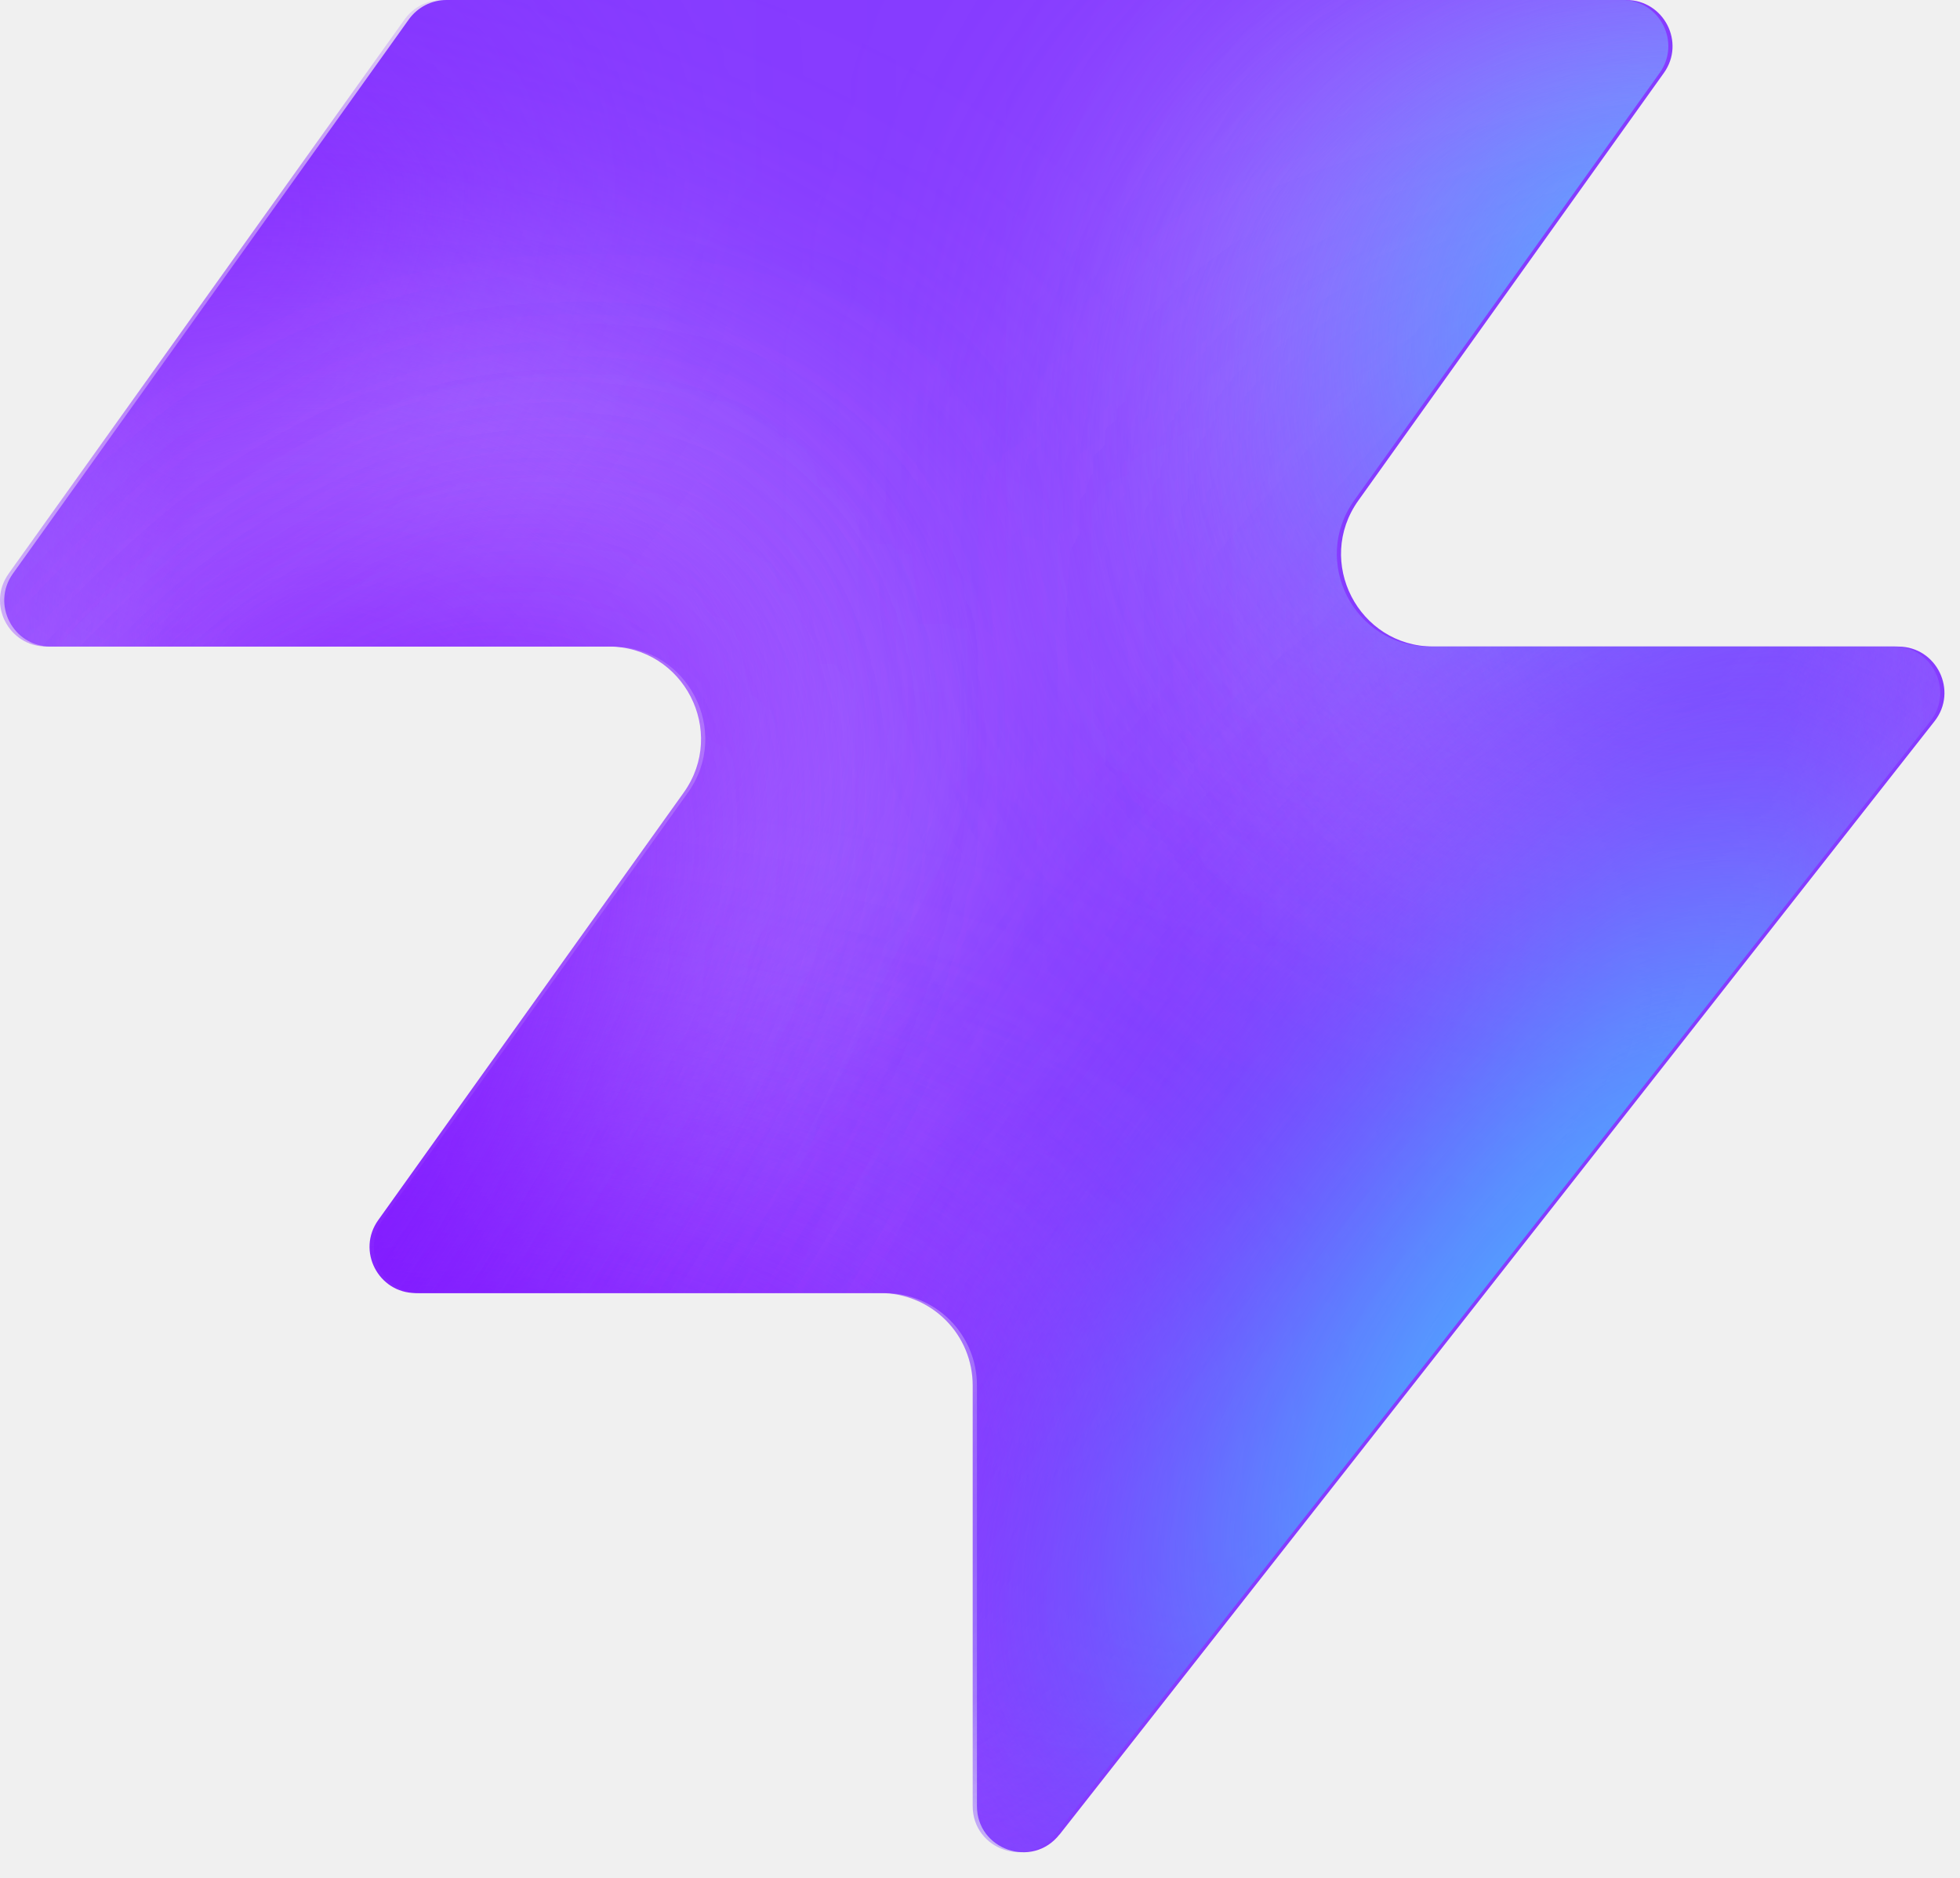
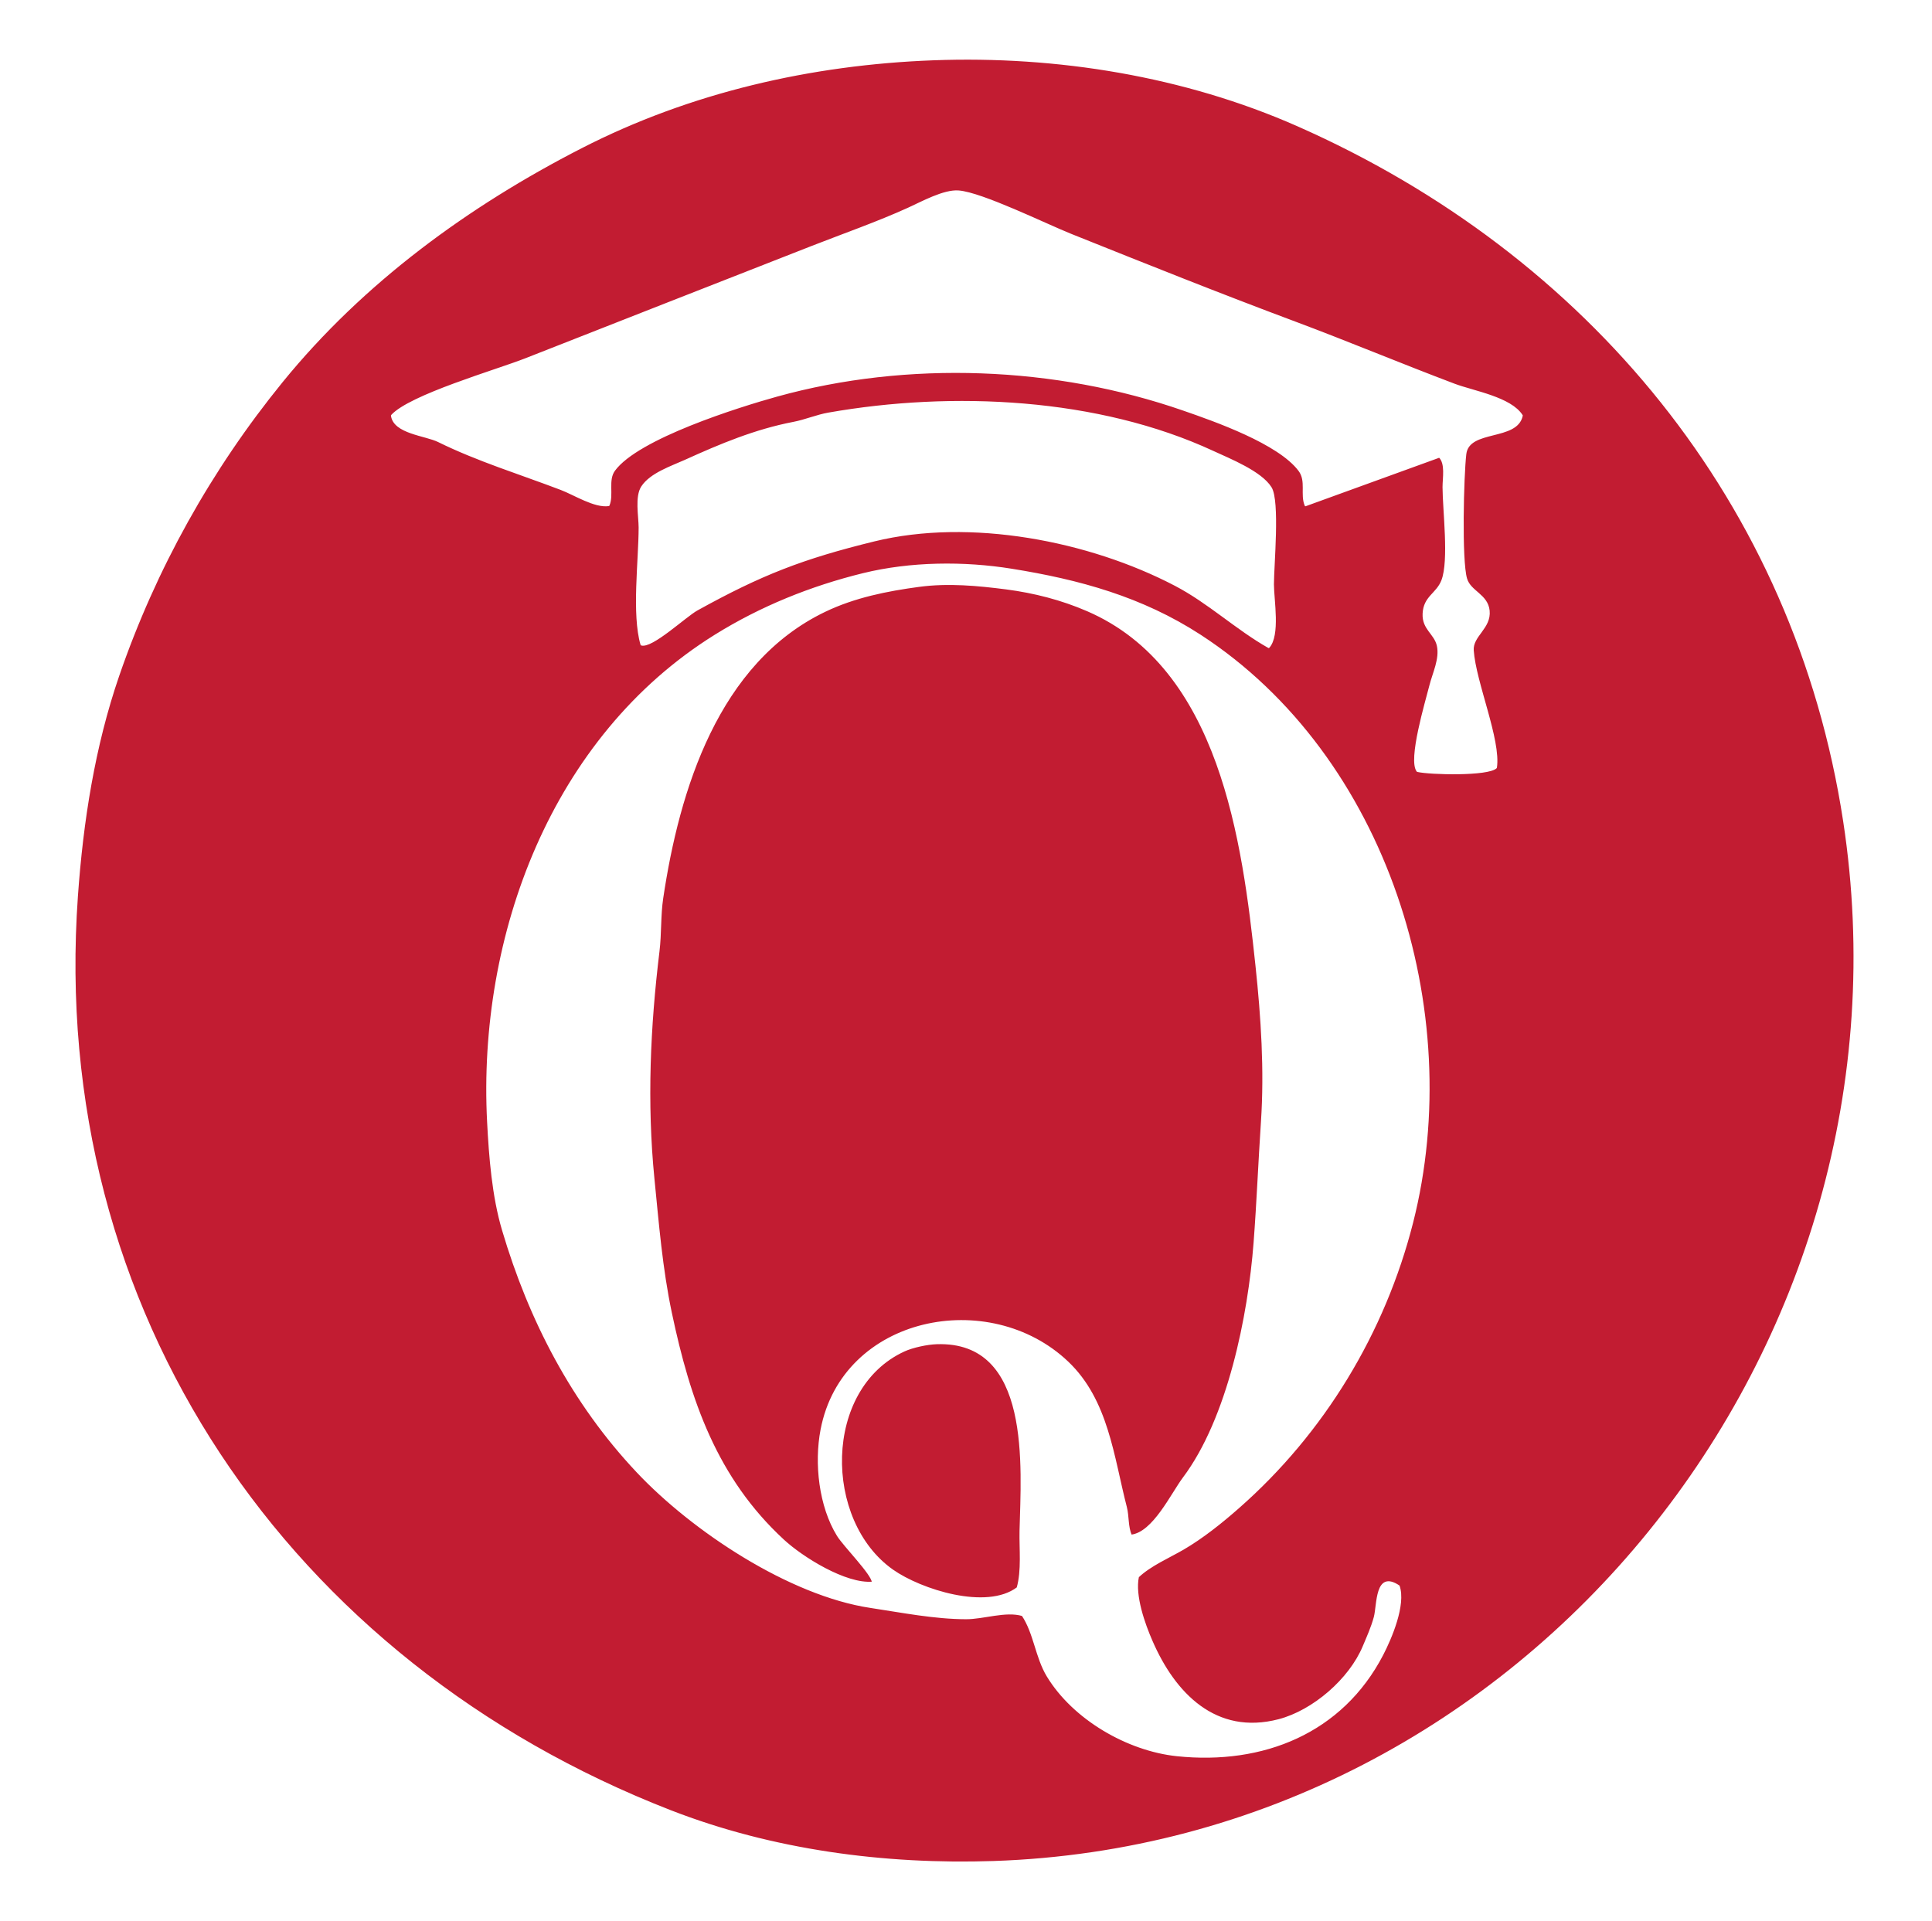
- <svg xmlns="http://www.w3.org/2000/svg" width="48" height="46" fill="none" viewBox="0 0 48 46">
-   <path fill="#863bff" d="M25.946 44.938c-.664.845-2.021.375-2.021-.698V33.937a2.26 2.26 0 0 0-2.262-2.262H10.287c-.92 0-1.456-1.04-.92-1.788l7.48-10.471c1.07-1.497 0-3.578-1.842-3.578H1.237c-.92 0-1.456-1.04-.92-1.788L10.013.474c.214-.297.556-.474.92-.474h28.894c.92 0 1.456 1.04.92 1.788l-7.48 10.471c-1.07 1.498 0 3.579 1.842 3.579h11.377c.943 0 1.473 1.088.89 1.83L25.947 44.94z" style="fill:#863bff;fill:color(display-p3 .525 .23 1);fill-opacity:1" />
-   <mask id="a" width="48" height="46" x="0" y="0" maskUnits="userSpaceOnUse" style="mask-type:alpha">
-     <path fill="#000" d="M25.842 44.938c-.664.844-2.021.375-2.021-.698V33.937a2.26 2.26 0 0 0-2.262-2.262H10.183c-.92 0-1.456-1.04-.92-1.788l7.48-10.471c1.07-1.498 0-3.579-1.842-3.579H1.133c-.92 0-1.456-1.04-.92-1.787L9.91.473c.214-.297.556-.474.92-.474h28.894c.92 0 1.456 1.04.92 1.788l-7.48 10.471c-1.07 1.498 0 3.578 1.842 3.578h11.377c.943 0 1.473 1.088.89 1.832L25.843 44.94z" style="fill:#000;fill-opacity:1" />
-   </mask>
-   <g mask="url(#a)">
-     <g filter="url(#b)">
-       <ellipse cx="5.508" cy="14.704" fill="#ede6ff" rx="5.508" ry="14.704" style="fill:#ede6ff;fill:color(display-p3 .927 .903 1);fill-opacity:1" transform="matrix(.00324 1 1 -.00324 -4.47 31.516)" />
-     </g>
-     <g filter="url(#c)">
-       <ellipse cx="10.399" cy="29.851" fill="#ede6ff" rx="10.399" ry="29.851" style="fill:#ede6ff;fill:color(display-p3 .927 .903 1);fill-opacity:1" transform="matrix(.00324 1 1 -.00324 -39.328 7.883)" />
-     </g>
-     <g filter="url(#d)">
-       <ellipse cx="5.508" cy="30.487" fill="#7e14ff" rx="5.508" ry="30.487" style="fill:#7e14ff;fill:color(display-p3 .492 .077 1);fill-opacity:1" transform="rotate(89.814 -25.913 -14.639)scale(1 -1)" />
-     </g>
-     <g filter="url(#e)">
-       <ellipse cx="5.508" cy="30.599" fill="#7e14ff" rx="5.508" ry="30.599" style="fill:#7e14ff;fill:color(display-p3 .492 .077 1);fill-opacity:1" transform="rotate(89.814 -32.644 -3.334)scale(1 -1)" />
-     </g>
-     <g filter="url(#f)">
-       <ellipse cx="5.508" cy="30.599" fill="#7e14ff" rx="5.508" ry="30.599" style="fill:#7e14ff;fill:color(display-p3 .492 .077 1);fill-opacity:1" transform="matrix(.00324 1 1 -.00324 -34.34 30.47)" />
-     </g>
-     <g filter="url(#g)">
-       <ellipse cx="14.072" cy="22.078" fill="#ede6ff" rx="14.072" ry="22.078" style="fill:#ede6ff;fill:color(display-p3 .927 .903 1);fill-opacity:1" transform="rotate(93.35 24.506 48.493)scale(-1 1)" />
-     </g>
-     <g filter="url(#h)">
-       <ellipse cx="3.47" cy="21.501" fill="#7e14ff" rx="3.47" ry="21.501" style="fill:#7e14ff;fill:color(display-p3 .492 .077 1);fill-opacity:1" transform="rotate(89.009 28.708 47.59)scale(-1 1)" />
-     </g>
-     <g filter="url(#i)">
-       <ellipse cx="3.47" cy="21.501" fill="#7e14ff" rx="3.47" ry="21.501" style="fill:#7e14ff;fill:color(display-p3 .492 .077 1);fill-opacity:1" transform="rotate(89.009 28.708 47.59)scale(-1 1)" />
-     </g>
-     <g filter="url(#j)">
-       <ellipse cx=".387" cy="8.972" fill="#7e14ff" rx="4.407" ry="29.108" style="fill:#7e14ff;fill:color(display-p3 .492 .077 1);fill-opacity:1" transform="rotate(39.51 .387 8.972)" />
-     </g>
-     <g filter="url(#k)">
-       <ellipse cx="47.523" cy="-6.092" fill="#7e14ff" rx="4.407" ry="29.108" style="fill:#7e14ff;fill:color(display-p3 .492 .077 1);fill-opacity:1" transform="rotate(37.892 47.523 -6.092)" />
-     </g>
-     <g filter="url(#l)">
-       <ellipse cx="41.412" cy="6.333" fill="#47bfff" rx="5.971" ry="9.665" style="fill:#47bfff;fill:color(display-p3 .28 .748 1);fill-opacity:1" transform="rotate(37.892 41.412 6.333)" />
-     </g>
-     <g filter="url(#m)">
-       <ellipse cx="-1.879" cy="38.332" fill="#7e14ff" rx="4.407" ry="29.108" style="fill:#7e14ff;fill:color(display-p3 .492 .077 1);fill-opacity:1" transform="rotate(37.892 -1.88 38.332)" />
-     </g>
-     <g filter="url(#n)">
-       <ellipse cx="-1.879" cy="38.332" fill="#7e14ff" rx="4.407" ry="29.108" style="fill:#7e14ff;fill:color(display-p3 .492 .077 1);fill-opacity:1" transform="rotate(37.892 -1.88 38.332)" />
-     </g>
-     <g filter="url(#o)">
-       <ellipse cx="35.651" cy="29.907" fill="#7e14ff" rx="4.407" ry="29.108" style="fill:#7e14ff;fill:color(display-p3 .492 .077 1);fill-opacity:1" transform="rotate(37.892 35.651 29.907)" />
-     </g>
-     <g filter="url(#p)">
-       <ellipse cx="38.418" cy="32.4" fill="#47bfff" rx="5.971" ry="15.297" style="fill:#47bfff;fill:color(display-p3 .28 .748 1);fill-opacity:1" transform="rotate(37.892 38.418 32.4)" />
-     </g>
-   </g>
-   <defs>
-     <filter id="b" width="60.045" height="41.654" x="-19.77" y="16.149" color-interpolation-filters="sRGB" filterUnits="userSpaceOnUse">
-       <feFlood flood-opacity="0" result="BackgroundImageFix" />
-       <feBlend in="SourceGraphic" in2="BackgroundImageFix" result="shape" />
-       <feGaussianBlur result="effect1_foregroundBlur_2002_17158" stdDeviation="7.659" />
-     </filter>
-     <filter id="c" width="90.34" height="51.437" x="-54.613" y="-7.533" color-interpolation-filters="sRGB" filterUnits="userSpaceOnUse">
-       <feFlood flood-opacity="0" result="BackgroundImageFix" />
-       <feBlend in="SourceGraphic" in2="BackgroundImageFix" result="shape" />
-       <feGaussianBlur result="effect1_foregroundBlur_2002_17158" stdDeviation="7.659" />
-     </filter>
-     <filter id="d" width="79.355" height="29.4" x="-49.64" y="2.03" color-interpolation-filters="sRGB" filterUnits="userSpaceOnUse">
-       <feFlood flood-opacity="0" result="BackgroundImageFix" />
-       <feBlend in="SourceGraphic" in2="BackgroundImageFix" result="shape" />
-       <feGaussianBlur result="effect1_foregroundBlur_2002_17158" stdDeviation="4.596" />
-     </filter>
-     <filter id="e" width="79.579" height="29.4" x="-45.045" y="20.029" color-interpolation-filters="sRGB" filterUnits="userSpaceOnUse">
-       <feFlood flood-opacity="0" result="BackgroundImageFix" />
-       <feBlend in="SourceGraphic" in2="BackgroundImageFix" result="shape" />
-       <feGaussianBlur result="effect1_foregroundBlur_2002_17158" stdDeviation="4.596" />
-     </filter>
-     <filter id="f" width="79.579" height="29.4" x="-43.513" y="21.178" color-interpolation-filters="sRGB" filterUnits="userSpaceOnUse">
-       <feFlood flood-opacity="0" result="BackgroundImageFix" />
-       <feBlend in="SourceGraphic" in2="BackgroundImageFix" result="shape" />
-       <feGaussianBlur result="effect1_foregroundBlur_2002_17158" stdDeviation="4.596" />
-     </filter>
-     <filter id="g" width="74.749" height="58.852" x="15.756" y="-17.901" color-interpolation-filters="sRGB" filterUnits="userSpaceOnUse">
-       <feFlood flood-opacity="0" result="BackgroundImageFix" />
-       <feBlend in="SourceGraphic" in2="BackgroundImageFix" result="shape" />
-       <feGaussianBlur result="effect1_foregroundBlur_2002_17158" stdDeviation="7.659" />
-     </filter>
-     <filter id="h" width="61.377" height="25.362" x="23.548" y="2.284" color-interpolation-filters="sRGB" filterUnits="userSpaceOnUse">
-       <feFlood flood-opacity="0" result="BackgroundImageFix" />
-       <feBlend in="SourceGraphic" in2="BackgroundImageFix" result="shape" />
-       <feGaussianBlur result="effect1_foregroundBlur_2002_17158" stdDeviation="4.596" />
-     </filter>
-     <filter id="i" width="61.377" height="25.362" x="23.548" y="2.284" color-interpolation-filters="sRGB" filterUnits="userSpaceOnUse">
-       <feFlood flood-opacity="0" result="BackgroundImageFix" />
-       <feBlend in="SourceGraphic" in2="BackgroundImageFix" result="shape" />
-       <feGaussianBlur result="effect1_foregroundBlur_2002_17158" stdDeviation="4.596" />
-     </filter>
-     <filter id="j" width="56.045" height="63.649" x="-27.636" y="-22.853" color-interpolation-filters="sRGB" filterUnits="userSpaceOnUse">
-       <feFlood flood-opacity="0" result="BackgroundImageFix" />
-       <feBlend in="SourceGraphic" in2="BackgroundImageFix" result="shape" />
-       <feGaussianBlur result="effect1_foregroundBlur_2002_17158" stdDeviation="4.596" />
-     </filter>
-     <filter id="k" width="54.814" height="64.646" x="20.116" y="-38.415" color-interpolation-filters="sRGB" filterUnits="userSpaceOnUse">
-       <feFlood flood-opacity="0" result="BackgroundImageFix" />
-       <feBlend in="SourceGraphic" in2="BackgroundImageFix" result="shape" />
-       <feGaussianBlur result="effect1_foregroundBlur_2002_17158" stdDeviation="4.596" />
-     </filter>
-     <filter id="l" width="33.541" height="35.313" x="24.641" y="-11.323" color-interpolation-filters="sRGB" filterUnits="userSpaceOnUse">
-       <feFlood flood-opacity="0" result="BackgroundImageFix" />
-       <feBlend in="SourceGraphic" in2="BackgroundImageFix" result="shape" />
-       <feGaussianBlur result="effect1_foregroundBlur_2002_17158" stdDeviation="4.596" />
-     </filter>
-     <filter id="m" width="54.814" height="64.646" x="-29.286" y="6.009" color-interpolation-filters="sRGB" filterUnits="userSpaceOnUse">
-       <feFlood flood-opacity="0" result="BackgroundImageFix" />
-       <feBlend in="SourceGraphic" in2="BackgroundImageFix" result="shape" />
-       <feGaussianBlur result="effect1_foregroundBlur_2002_17158" stdDeviation="4.596" />
-     </filter>
-     <filter id="n" width="54.814" height="64.646" x="-29.286" y="6.009" color-interpolation-filters="sRGB" filterUnits="userSpaceOnUse">
-       <feFlood flood-opacity="0" result="BackgroundImageFix" />
-       <feBlend in="SourceGraphic" in2="BackgroundImageFix" result="shape" />
-       <feGaussianBlur result="effect1_foregroundBlur_2002_17158" stdDeviation="4.596" />
-     </filter>
-     <filter id="o" width="54.814" height="64.646" x="8.244" y="-2.416" color-interpolation-filters="sRGB" filterUnits="userSpaceOnUse">
-       <feFlood flood-opacity="0" result="BackgroundImageFix" />
-       <feBlend in="SourceGraphic" in2="BackgroundImageFix" result="shape" />
-       <feGaussianBlur result="effect1_foregroundBlur_2002_17158" stdDeviation="4.596" />
-     </filter>
-     <filter id="p" width="39.409" height="43.623" x="18.713" y="10.588" color-interpolation-filters="sRGB" filterUnits="userSpaceOnUse">
-       <feFlood flood-opacity="0" result="BackgroundImageFix" />
-       <feBlend in="SourceGraphic" in2="BackgroundImageFix" result="shape" />
-       <feGaussianBlur result="effect1_foregroundBlur_2002_17158" stdDeviation="4.596" />
-     </filter>
-   </defs>
+ <svg xmlns="http://www.w3.org/2000/svg" viewBox="0 0 351 349" width="351" height="349">
+   <path d="M169.57 10.83C192.03 9.99 215.18 13.75 235.7 22.8C288.5 46.11 326.13 91.34 334.98 149.17C349.6 244.68 277.52 335.01 180.5 338.26C160.66 338.92 140.28 336.21 121.82 329.02C52.44 302.03 8.65 238.43 14.03 162.83C14.99 149.26 17.12 135.59 21.55 122.73C28.23 103.33 38.29 85.29 51.22 69.39C65.95 51.27 85.1 37.33 105.64 26.81C125.38 16.69 147.39 11.66 169.57 10.83ZM276.53 75.5C274.45 72.23 267.76 71.16 264.29 69.86C254.58 66.2 244.96 62.16 235.27 58.54C221.62 53.44 208.05 48.01 194.55 42.6C189.94 40.75 178.45 35.08 174.16 34.73C171.49 34.51 167.44 36.76 165.03 37.85C159.39 40.41 153.35 42.52 147.59 44.77C130.2 51.56 112.87 58.4 95.42 65.24C90.11 67.32 74.45 71.83 71.15 75.5C71.56 78.71 77.29 79.04 79.64 80.2C86.74 83.7 94.51 86.08 101.91 88.9C104.34 89.82 108.04 92.21 110.6 91.83C111.43 89.9 110.31 87.25 111.62 85.46C115.9 79.6 134.19 73.87 141.15 71.94C164.9 65.35 191.77 66.41 215.01 74.49C220.73 76.47 232.31 80.53 236.02 85.49C237.46 87.4 236.29 89.85 237.17 91.86C245.28 88.92 253.39 85.98 261.5 83.03C262.73 84.21 262.2 86.87 262.2 88.5C262.21 92.71 263.39 101.82 261.99 105.47C261.04 107.93 258.72 108.39 258.58 111.5C258.45 114.31 260.68 115.1 261.17 117.32C261.69 119.72 260.37 122.31 259.8 124.6C259.09 127.44 255.86 138.11 257.5 140.13C259.76 140.66 270.38 140.93 271.83 139.48C272.59 134.44 268.01 123.97 267.62 118.17C267.44 115.52 270.83 114.12 270.51 110.96C270.21 108.04 267.11 107.52 266.41 105.15C265.42 101.81 265.81 86.4 266.27 82.5C266.83 77.87 275.61 80.07 276.53 75.5ZM230.5 117.63C232.5 115.44 231.33 109.04 231.32 106.17C231.32 102.74 232.43 91.03 230.9 88.59C229.09 85.7 223.42 83.45 220.44 82.07C199.5 72.35 173.03 71.13 150.52 75.09C148.39 75.46 146.32 76.36 144.18 76.77C137.2 78.11 130.91 80.75 124.49 83.66C122.02 84.78 118.2 86.03 116.62 88.44C115.44 90.23 116.14 93.77 116.15 95.83C116.15 101.81 114.87 111.64 116.5 117.15C118.41 117.78 124.5 112 126.64 110.81C138.33 104.34 145.84 101.43 158.82 98.25C176.24 93.98 197.86 98.14 213.5 106.32C219.56 109.48 224.61 114.3 230.5 117.63ZM206.79 286.5C209.01 284.4 212.32 282.99 214.96 281.46C218.51 279.39 221.99 276.6 225.06 273.89C240.51 260.3 251.53 242.1 256.6 222.15C266.38 183.67 251.91 137.45 218.07 115.44C207.46 108.55 196.09 105.43 183.8 103.46C175.11 102.06 165.42 102.15 156.82 104.26C147.32 106.6 138.26 110.25 129.93 115.43C100.26 133.9 86.87 170.03 88.62 203.83C88.95 210.23 89.5 217.32 91.33 223.49C96.18 239.87 103.98 254.92 115.75 267.42C125.8 278.1 143.44 289.82 158.17 292.03C163.82 292.88 169.78 294.07 175.5 294.08C178.71 294.09 182.69 292.6 185.75 293.5C187.93 296.77 188.21 301.12 190.29 304.54C195.02 312.34 204.85 318.03 213.83 318.97C229.47 320.6 243.8 314.84 251.17 300.67C252.74 297.65 255.33 291.56 254.16 288.17C249.87 285.29 250.32 291.57 249.71 293.84C249.25 295.58 248.4 297.49 247.69 299.17C245.19 305.14 238.59 310.85 232.33 312.49C220.83 315.49 213.37 307.64 209.28 298.22C207.9 295.07 206.06 289.91 206.79 286.5ZM205.5 278.96C204.81 277.38 205.03 275.53 204.6 273.85C202.23 264.67 201.27 254.43 194 247.5C179.74 233.91 153.14 239.17 149.2 259.77C148.03 265.88 148.88 273.67 152.17 279C153.35 280.9 158.47 286.03 158.52 287.5C153.67 287.94 145.76 283.01 142.33 279.83C130.15 268.59 125.28 254.44 121.93 238.52C120.23 230.45 119.59 222.38 118.77 214.17C117.4 200.36 118.02 186.56 119.69 172.83C120.08 169.63 119.89 166.36 120.37 163.17C123.31 143.47 130.42 120.38 149.87 111.05C155.26 108.46 161.13 107.29 167.02 106.5C172.28 105.8 177.63 106.3 182.83 106.97C187.89 107.63 192.85 108.9 197.54 110.93C221.71 121.38 225.81 152.8 228.22 175.5C229.21 184.85 229.84 194.41 229.21 203.83C228.72 211.17 228.43 218.48 227.87 225.82C226.86 239.04 223.12 257.74 215.01 268.53C212.83 271.44 209.53 278.52 205.5 278.96ZM184.83 288.5C179.23 292.72 167.3 288.9 162.19 285.31C149.42 276.34 149.38 252.28 164.26 245.44C165.83 244.72 168.44 244.17 170.17 244.11C187.56 243.51 185.63 266.59 185.35 278.17C185.28 281.45 185.73 285.34 184.83 288.5Z" fill="#c21c32" fill-rule="evenodd" stroke="#c21c32" stroke-width="0.25" stroke-linejoin="round" />
+   <path d="M0.08 0.08C117.03 0.08 233.97 0.08 350.92 0.08C350.92 116.36 350.92 232.64 350.92 348.92C233.97 348.92 117.03 348.92 0.08 348.92C0.08 232.64 0.08 116.36 0.08 0.08ZM169.57 10.83C147.39 11.66 125.38 16.69 105.64 26.81C85.1 37.33 65.95 51.27 51.22 69.39C38.29 85.29 28.23 103.33 21.55 122.73C17.12 135.59 14.99 149.26 14.03 162.83C8.65 238.43 52.44 302.03 121.82 329.02C140.28 336.21 160.66 338.92 180.5 338.26C277.52 335.01 349.6 244.68 334.98 149.17C326.13 91.34 288.5 46.11 235.7 22.8C215.18 13.75 192.03 9.99 169.57 10.83ZM276.53 75.5C275.61 80.07 266.83 77.87 266.27 82.5C265.81 86.4 265.42 101.81 266.41 105.15C267.11 107.52 270.21 108.04 270.51 110.96C270.83 114.12 267.44 115.52 267.62 118.17C268.01 123.97 272.59 134.44 271.83 139.48C270.38 140.93 259.76 140.66 257.5 140.13C255.86 138.11 259.09 127.44 259.8 124.6C260.37 122.31 261.69 119.72 261.17 117.32C260.68 115.1 258.45 114.31 258.58 111.5C258.72 108.39 261.04 107.93 261.99 105.47C263.39 101.82 262.21 92.71 262.2 88.5C262.2 86.87 262.73 84.21 261.5 83.03C253.39 85.98 245.28 88.92 237.17 91.86C236.29 89.85 237.46 87.4 236.02 85.49C232.31 80.53 220.73 76.47 215.01 74.49C191.77 66.41 164.9 65.35 141.15 71.94C134.19 73.87 115.9 79.6 111.62 85.46C110.31 87.25 111.43 89.9 110.6 91.83C108.04 92.21 104.34 89.82 101.91 88.9C94.51 86.08 86.74 83.7 79.64 80.2C77.29 79.04 71.56 78.71 71.15 75.5C74.45 71.83 90.11 67.32 95.42 65.24C112.87 58.4 130.2 51.56 147.59 44.77C153.35 42.52 159.39 40.41 165.03 37.85C167.44 36.76 171.49 34.51 174.16 34.73C178.45 35.08 189.94 40.75 194.55 42.6C208.05 48.01 221.62 53.44 235.27 58.54C244.96 62.16 254.58 66.2 264.29 69.86C267.76 71.16 274.45 72.23 276.53 75.5ZM230.5 117.63C224.61 114.3 219.56 109.48 213.5 106.32C197.86 98.14 176.24 93.98 158.82 98.25C145.84 101.43 138.33 104.34 126.64 110.81C124.5 112 118.41 117.78 116.5 117.15C114.87 111.64 116.15 101.81 116.15 95.83C116.14 93.77 115.44 90.23 116.62 88.44C118.2 86.03 122.02 84.78 124.49 83.66C130.91 80.75 137.2 78.11 144.18 76.77C146.32 76.36 148.39 75.46 150.52 75.09C173.03 71.13 199.5 72.35 220.44 82.07C223.42 83.45 229.09 85.7 230.9 88.59C232.43 91.03 231.32 102.74 231.32 106.17C231.33 109.04 232.5 115.44 230.5 117.63ZM206.79 286.5C206.06 289.91 207.9 295.07 209.28 298.22C213.37 307.64 220.83 315.49 232.33 312.49C238.59 310.85 245.19 305.14 247.69 299.17C248.4 297.49 249.25 295.58 249.71 293.84C250.32 291.57 249.87 285.29 254.16 288.17C255.33 291.56 252.74 297.65 251.17 300.67C243.8 314.84 229.47 320.6 213.83 318.97C204.85 318.03 195.02 312.34 190.29 304.54C188.21 301.12 187.93 296.77 185.75 293.5C182.69 292.6 178.71 294.09 175.5 294.08C169.78 294.07 163.82 292.88 158.17 292.03C143.44 289.82 125.8 278.1 115.75 267.42C103.98 254.92 96.18 239.87 91.33 223.49C89.5 217.32 88.95 210.23 88.62 203.83C86.87 170.03 100.26 133.9 129.93 115.43C138.26 110.25 147.32 106.6 156.82 104.26C165.42 102.15 175.11 102.06 183.8 103.46C196.09 105.43 207.46 108.55 218.07 115.44C251.91 137.45 266.38 183.67 256.6 222.15C251.53 242.1 240.51 260.3 225.06 273.89C221.99 276.6 218.51 279.39 214.96 281.46C212.32 282.99 209.01 284.4 206.79 286.5ZM205.5 278.96C209.53 278.52 212.83 271.44 215.01 268.53C223.12 257.74 226.86 239.04 227.87 225.82C228.43 218.48 228.72 211.17 229.21 203.83C229.84 194.41 229.21 184.85 228.22 175.5C225.81 152.8 221.71 121.38 197.54 110.93C192.85 108.9 187.89 107.63 182.83 106.97C177.63 106.3 172.28 105.8 167.02 106.5C161.13 107.29 155.26 108.46 149.87 111.05C130.42 120.38 123.31 143.47 120.37 163.17C119.89 166.36 120.08 169.63 119.69 172.83C118.02 186.56 117.4 200.36 118.77 214.17C119.59 222.38 120.23 230.45 121.93 238.52C125.28 254.44 130.15 268.59 142.33 279.83C145.76 283.01 153.67 287.94 158.52 287.5C158.47 286.03 153.35 280.9 152.17 279C148.88 273.67 148.03 265.88 149.2 259.77C153.14 239.17 179.74 233.91 194 247.5C201.27 254.43 202.23 264.67 204.6 273.85C205.03 275.53 204.81 277.38 205.5 278.96ZM184.83 288.5C185.73 285.34 185.28 281.45 185.35 278.17C185.63 266.59 187.56 243.51 170.17 244.11C168.44 244.17 165.83 244.72 164.26 245.44C149.38 252.28 149.42 276.34 162.19 285.31C167.3 288.9 179.23 292.72 184.83 288.5Z" fill="#ffffff" fill-rule="evenodd" stroke="#ffffff" stroke-width="0.25" stroke-linejoin="round" />
</svg>
